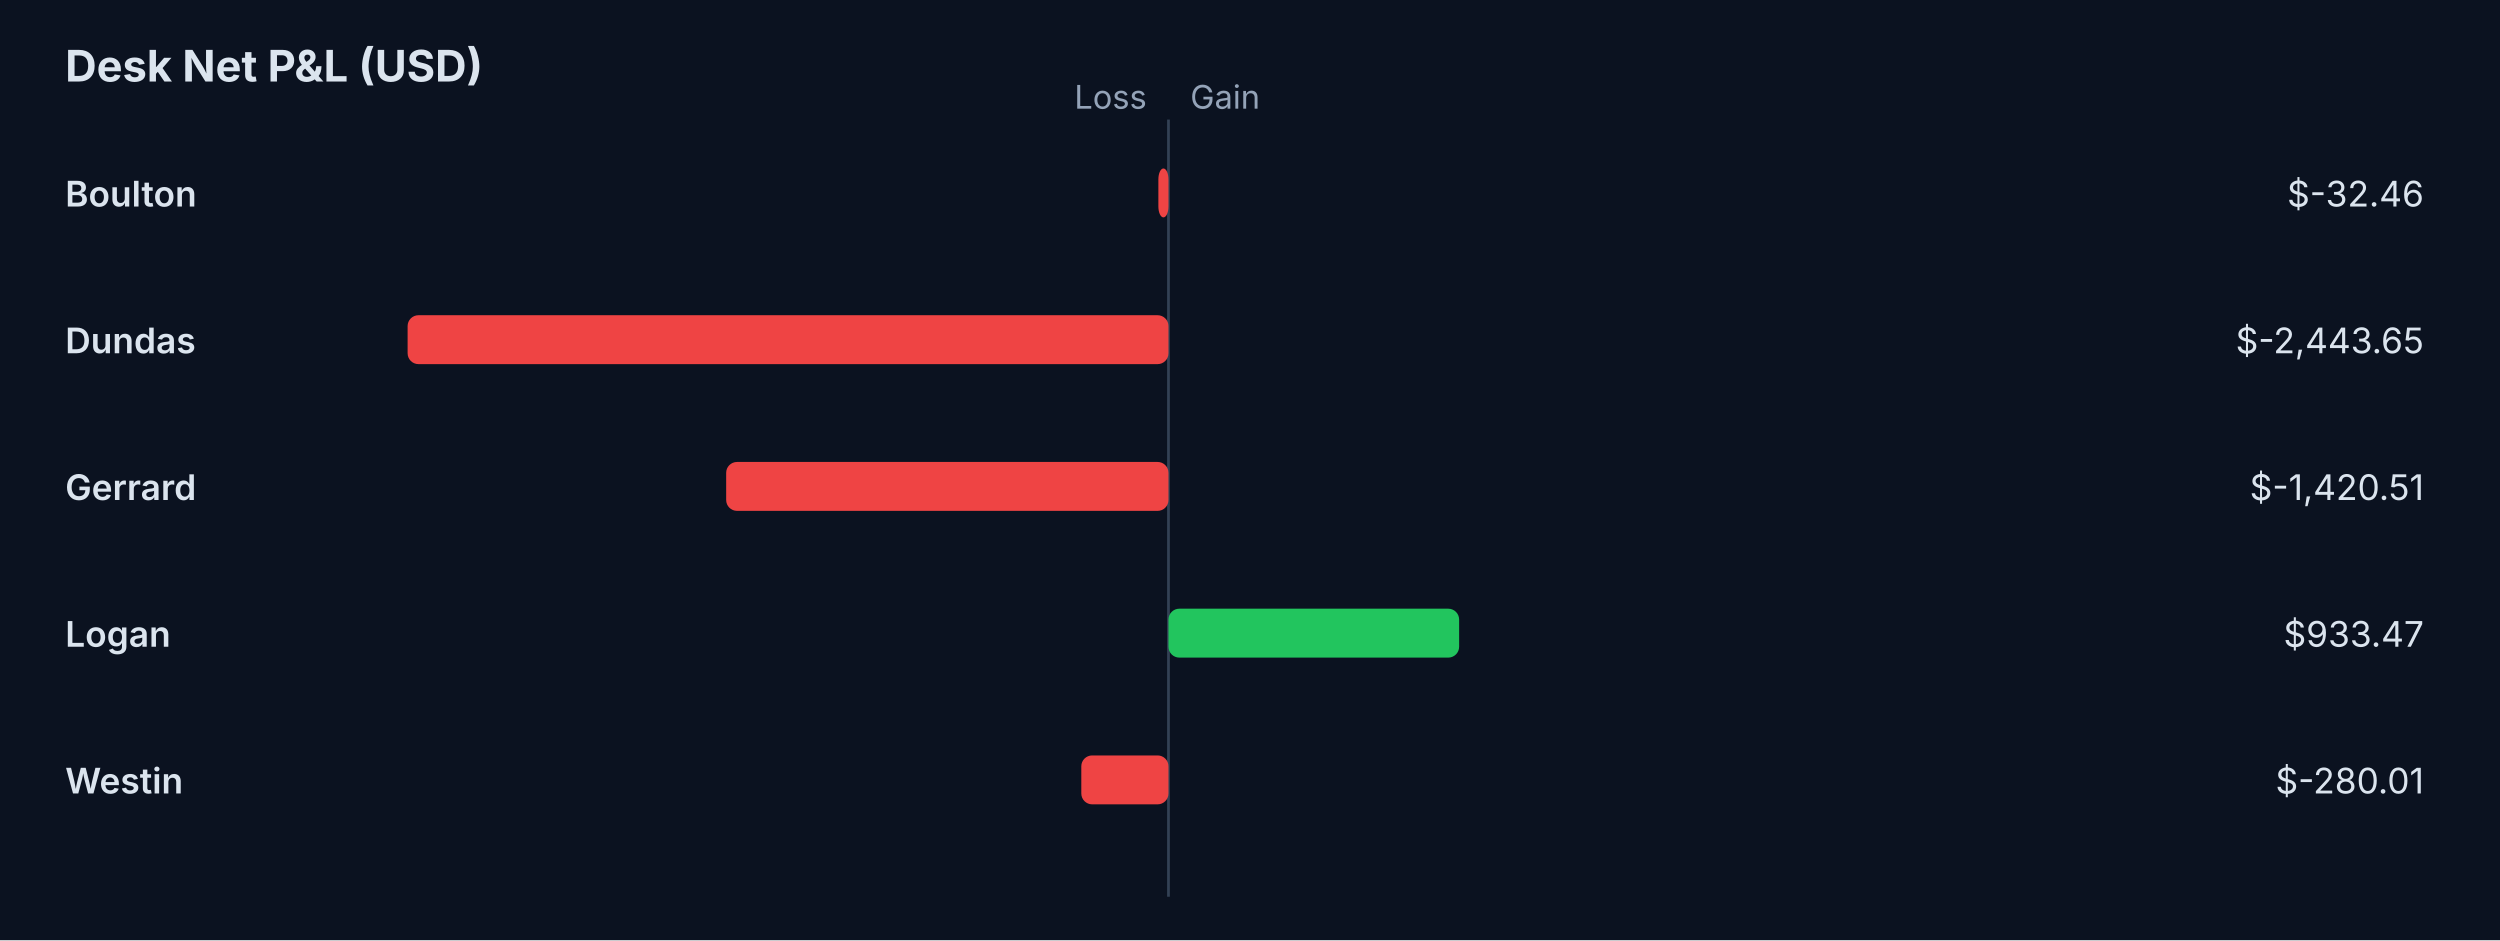
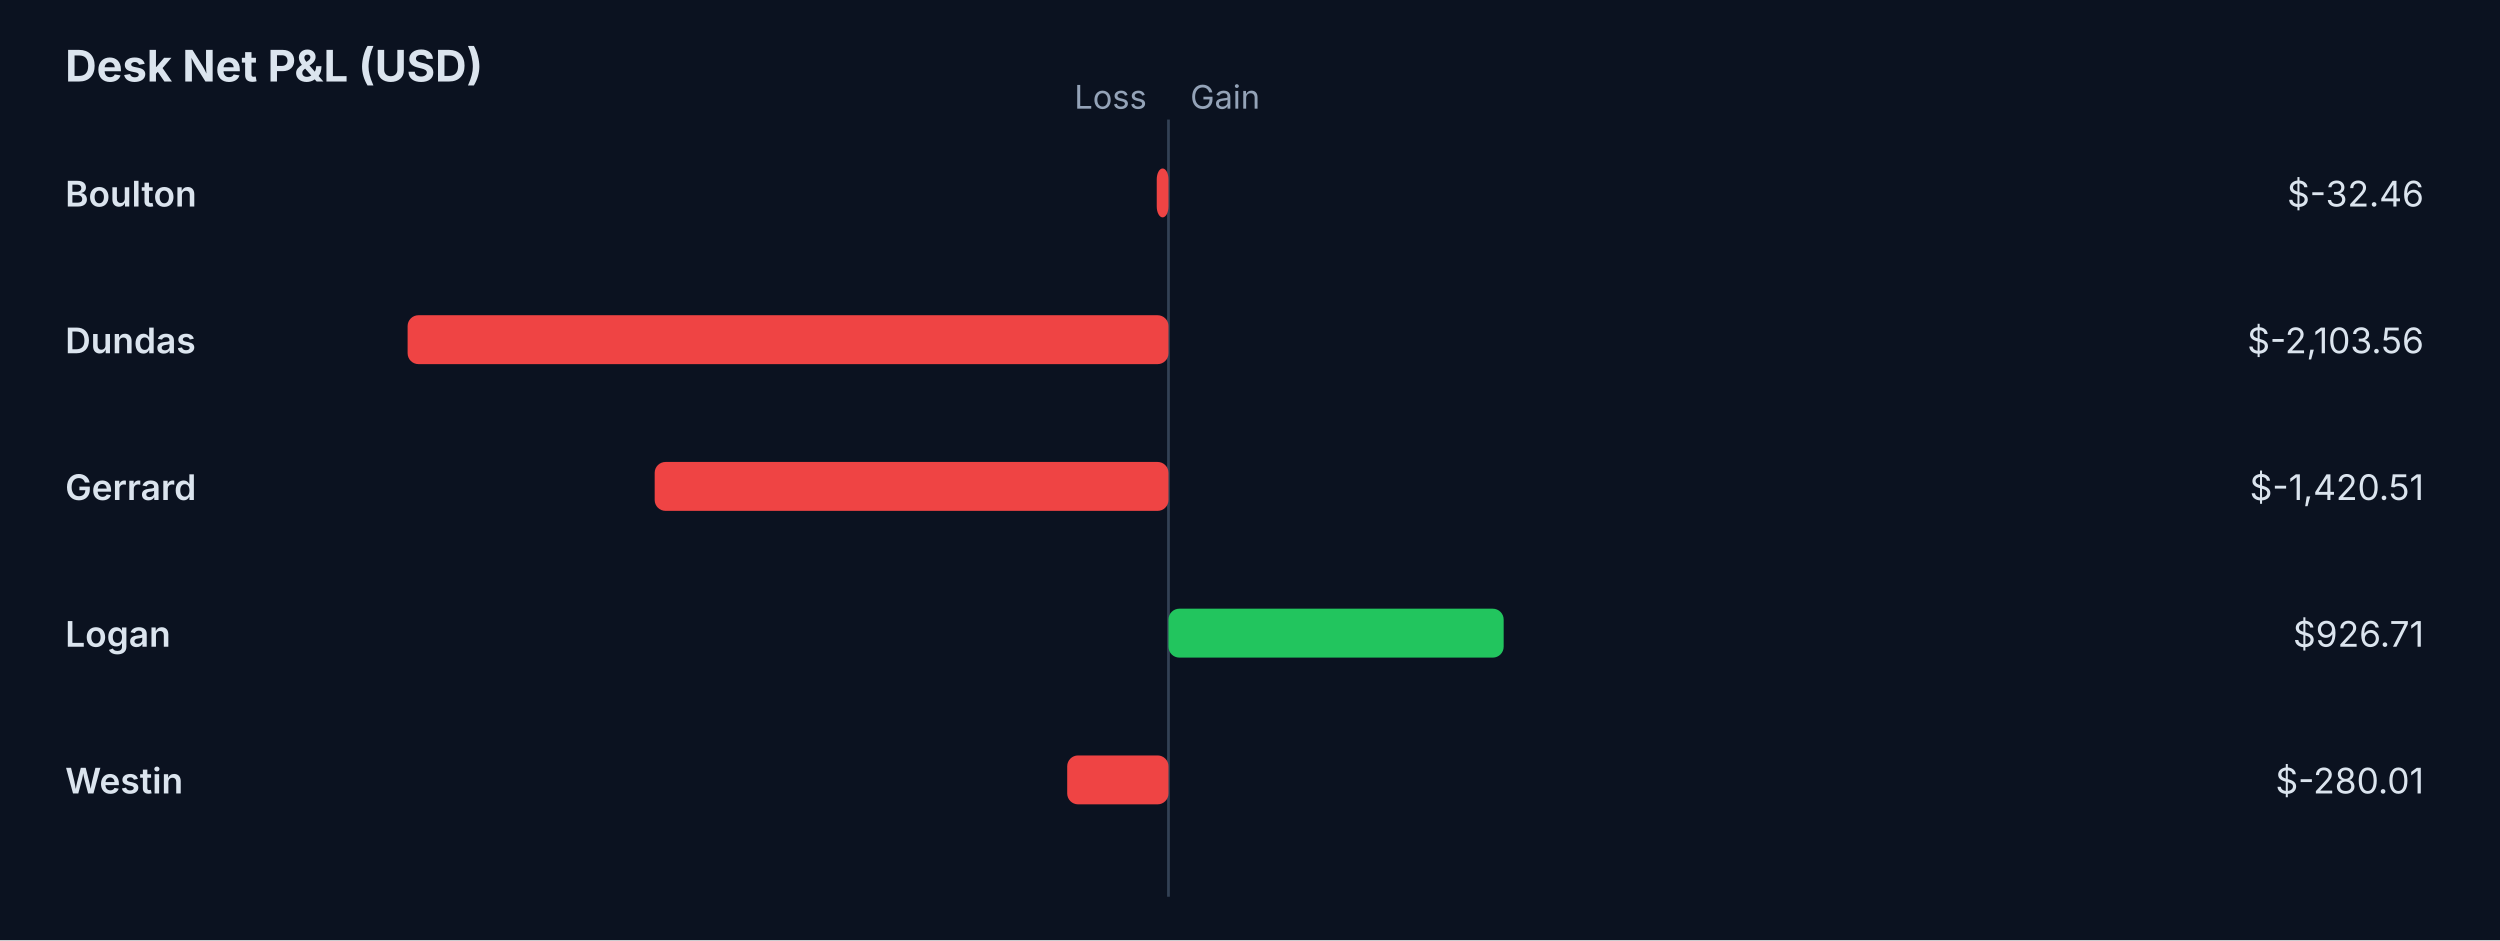
<svg xmlns="http://www.w3.org/2000/svg" width="920" height="346" viewBox="0 0 920 346">
  <style>
text { font-family: -apple-system, BlinkMacSystemFont, 'Segoe UI', sans-serif; fill: #dbe4ee; }
.muted { fill: #94a3b8; font-size: 12px; }
.label { font-size: 13px; font-weight: 600; }
.value { font-size: 13px; text-anchor: end; }
.title { font-size: 16px; font-weight: 700; }
</style>
  <rect x="0" y="0" width="920" height="346" fill="#0b1220" />
  <text x="24" y="30" class="title">Desk Net P&amp;L (USD)</text>
  <line x1="430" y1="44" x2="430" y2="330" stroke="#334155" stroke-width="1" />
  <text x="422" y="40" class="muted" text-anchor="end">Loss</text>
  <text x="438" y="40" class="muted">Gain</text>
  <text x="24" y="76" class="label">Boulton</text>
-   <rect x="426.28" y="62" width="3.72" height="18" rx="4" fill="#ef4444" />
+   <rect x="425.68" y="62" width="4.32" height="18" rx="4" fill="#ef4444" />
  <text x="892" y="76" class="value">$-32.46</text>
  <text x="24" y="130" class="label">Dundas</text>
  <rect x="150.00" y="116" width="280.00" height="18" rx="4" fill="#ef4444" />
-   <text x="892" y="130" class="value">$-2,443.65</text>
+   <text x="892" y="130" class="value">$-2,103.56</text>
  <text x="24" y="184" class="label">Gerrard</text>
-   <rect x="267.23" y="170" width="162.77" height="18" rx="4" fill="#ef4444" />
+   <rect x="240.92" y="170" width="189.08" height="18" rx="4" fill="#ef4444" />
  <text x="892" y="184" class="value">$-1,420.51</text>
  <text x="24" y="238" class="label">Logan</text>
-   <rect x="430" y="224" width="106.96" height="18" rx="4" fill="#22c55e" />
-   <text x="892" y="238" class="value">$933.47</text>
+   <rect x="430" y="224" width="123.35" height="18" rx="4" fill="#22c55e" />
+   <text x="892" y="238" class="value">$926.71</text>
  <text x="24" y="292" class="label">Westin</text>
-   <rect x="397.92" y="278" width="32.08" height="18" rx="4" fill="#ef4444" />
+   <rect x="392.73" y="278" width="37.27" height="18" rx="4" fill="#ef4444" />
  <text x="892" y="292" class="value">$-280.01</text>
</svg>
